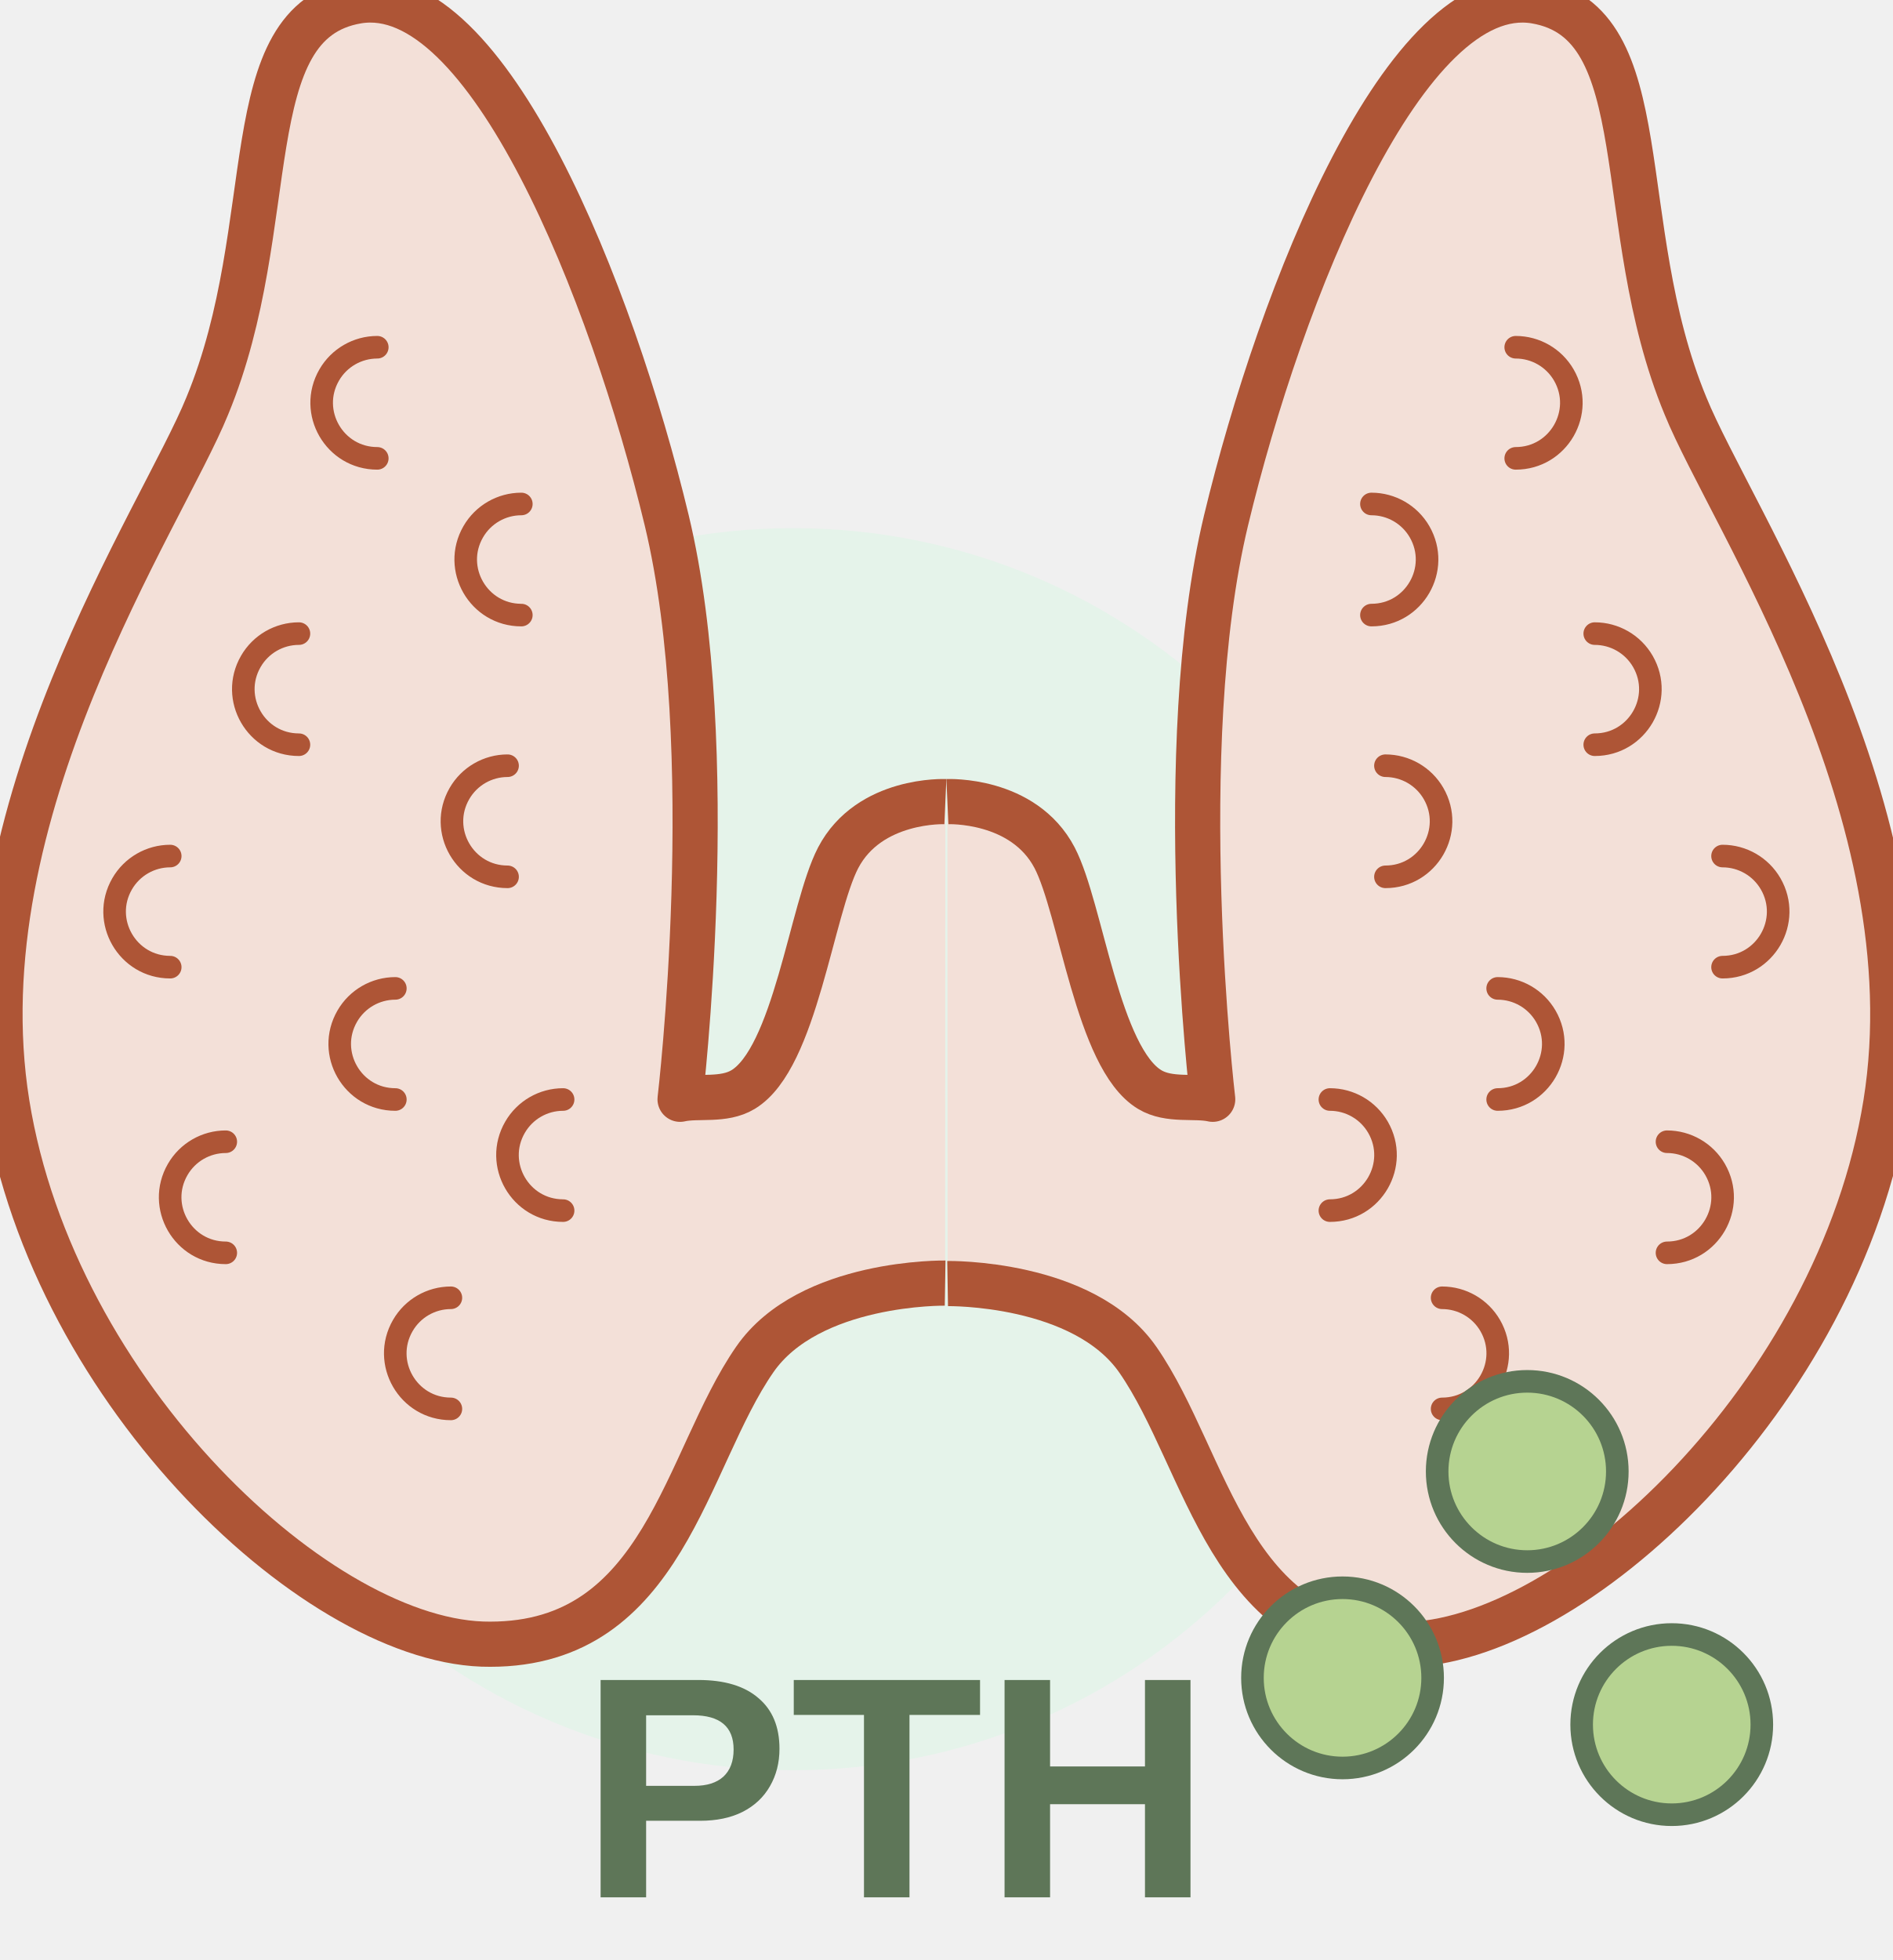
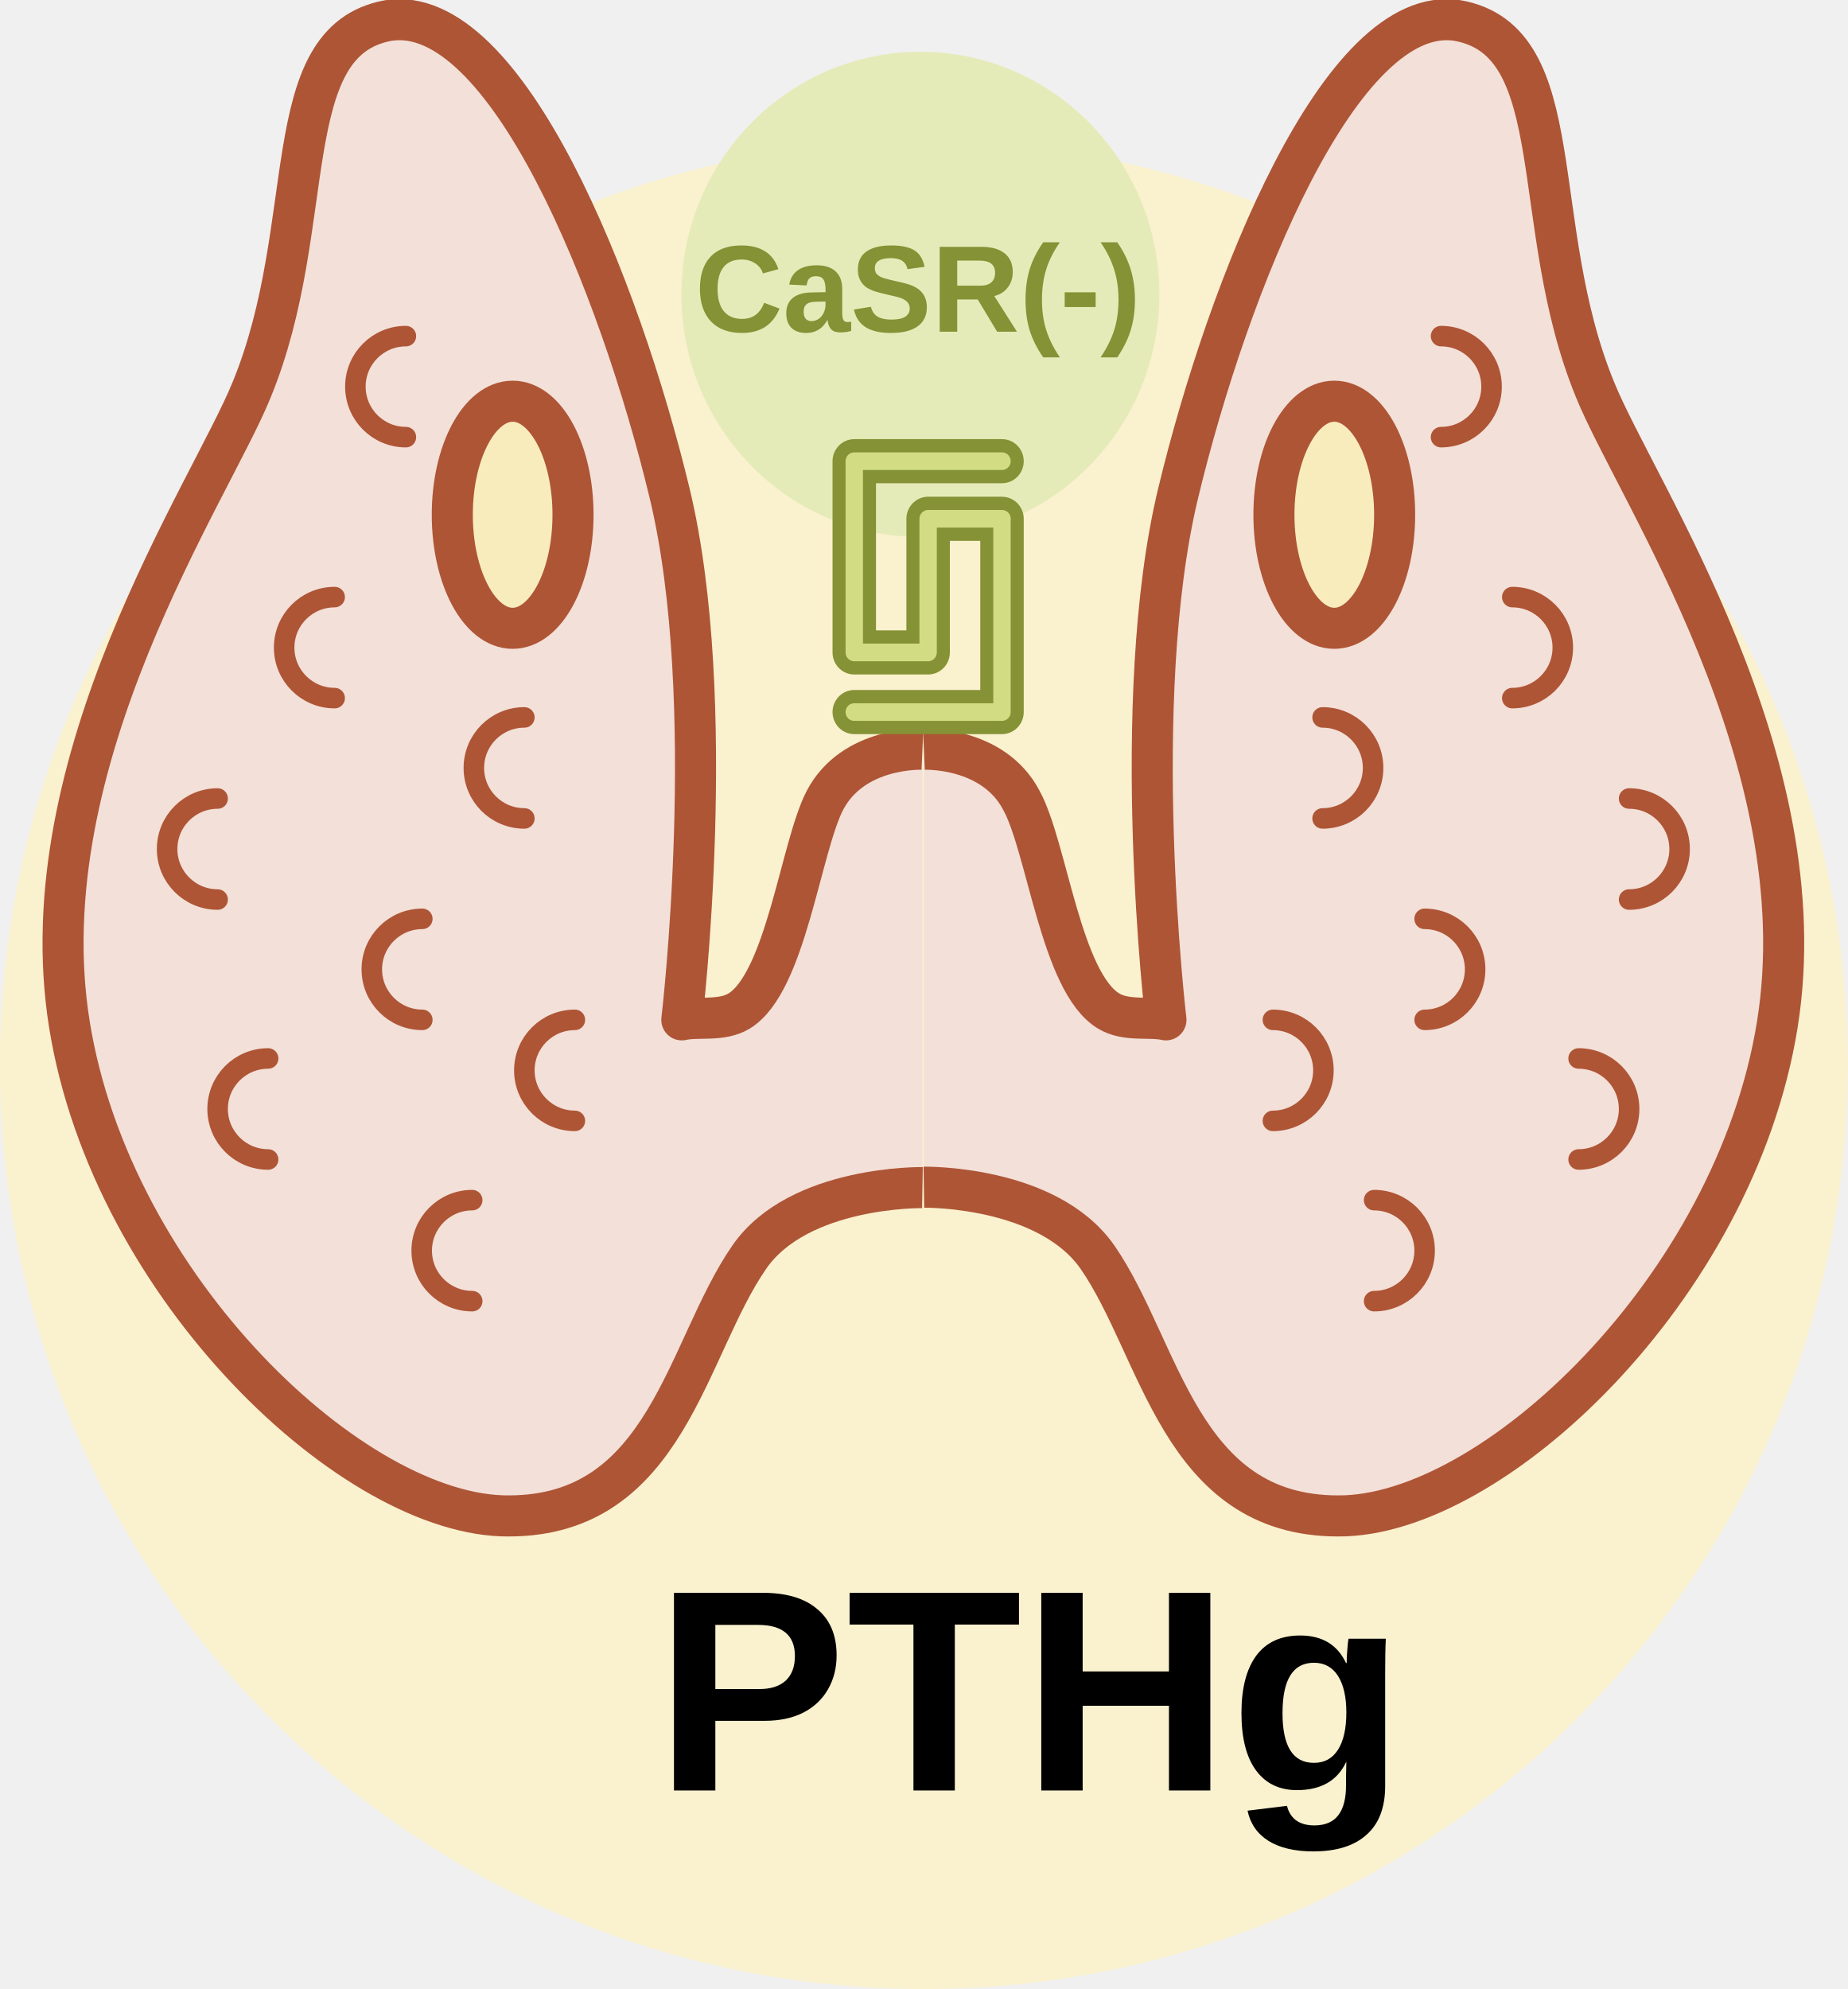
- <svg xmlns="http://www.w3.org/2000/svg" xmlns:xlink="http://www.w3.org/1999/xlink" viewBox="158.9 152.899 83.828 86.789" width="83.828" height="86.789">
+ <svg xmlns="http://www.w3.org/2000/svg" xmlns:xlink="http://www.w3.org/1999/xlink" viewBox="0 0 90 96.87">
  <defs>
-     <symbol id="Neues_Symbol_1" data-name="Neues Symbol 1" viewBox="0 0 55 55">
-       <circle class="cls-4" cx="27.5" cy="27.5" r="27.5" />
+     <style>.cls-1{fill:#faf1ce;}.cls-2{fill:#f3e0d8;}.cls-2,.cls-3,.cls-4{stroke:#ae5536;stroke-linejoin:round;}.cls-2,.cls-4{stroke-width:2px;}.cls-3{fill:none;stroke-linecap:round;}.cls-4{fill:#f8ecbc;}.cls-5{font-size:14px;font-family:Arial-BoldMT, Arial;font-weight:700;}</style>
+     <symbol id="PTH" data-name="PTH" viewBox="0 0 90 96.87">
+       <circle class="cls-1" cx="45" cy="51.87" r="45" />
+       <path class="cls-2" d="M45,36.49s3.37-.15,4.75,2.49C51,41.25,51.68,47.85,54,49.24c.86.52,2,.25,2.79.43,0,0-1.84-15.52.59-25.63S65.3.09,71,1C76.56,2,74.37,10.91,77.7,19c2,4.93,10.94,18,8.87,30.89s-13.93,24-21.4,23.94c-7.72,0-8.62-8.14-11.72-12.61C51,57.72,45,57.82,45,57.82" />
+       <path class="cls-3" d="M64.42,39.86a2.46,2.46,0,0,0,0-4.92" />
+       <path class="cls-3" d="M69.39,49.67a2.46,2.46,0,0,0,0-4.92" />
+       <path class="cls-3" d="M66.93,63.37a2.46,2.46,0,1,0,0-4.92" />
+       <path class="cls-3" d="M62,54.59a2.46,2.46,0,1,0,0-4.92" />
+       <path class="cls-3" d="M63.8,28.23a2.46,2.46,0,1,0,0-4.92" />
+       <path class="cls-3" d="M70.19,21.29a2.46,2.46,0,0,0,0-4.92" />
+       <path class="cls-3" d="M76.89,56.47a2.46,2.46,0,1,0,0-4.92" />
+       <path class="cls-3" d="M73.66,34a2.46,2.46,0,0,0,0-4.92" />
+       <path class="cls-3" d="M79.35,43.81a2.46,2.46,0,0,0,0-4.92" />
+       <ellipse class="cls-4" cx="64.99" cy="25.07" rx="2.94" ry="5.53" />
+       <path class="cls-2" d="M44.93,36.49s-3.37-.15-4.75,2.49C39,41.25,38.28,47.85,36,49.24c-.86.52-2,.25-2.79.43,0,0,1.84-15.52-.59-25.63S24.65.09,18.91,1C13.4,2,15.58,10.91,12.25,19c-2,4.93-10.94,18-8.87,30.89s13.93,24,21.4,23.94c7.72,0,8.62-8.14,11.72-12.61,2.41-3.48,8.43-3.38,8.43-3.38" />
+       <path class="cls-3" d="M25.54,39.86a2.46,2.46,0,1,1,0-4.92" />
+       <path class="cls-3" d="M20.57,49.67a2.46,2.46,0,1,1,0-4.92" />
+       <path class="cls-3" d="M23,63.37a2.46,2.46,0,0,1,0-4.92" />
+       <path class="cls-3" d="M28,54.59a2.46,2.46,0,0,1,0-4.92" />
+       <path class="cls-3" d="M26.15,28.23a2.46,2.46,0,0,1,0-4.92" />
+       <path class="cls-3" d="M19.77,21.29a2.46,2.46,0,0,1,0-4.92" />
+       <path class="cls-3" d="M13.06,56.47a2.46,2.46,0,1,1,0-4.92" />
+       <path class="cls-3" d="M16.3,34a2.46,2.46,0,0,1,0-4.92" />
+       <path class="cls-3" d="M10.6,43.81a2.46,2.46,0,0,1,0-4.92" />
+       <ellipse class="cls-4" cx="24.97" cy="25.07" rx="2.94" ry="5.53" />
+       <text class="cls-5" transform="translate(31.89 87.2)" style="white-space: pre;">PTHg</text>
+       <text x="114.112" y="72.653" style="white-space: pre; fill: rgb(51, 51, 51); font-family: sans-serif; font-size: 24px;"> </text>
    </symbol>
-     <style>.cls-1,.cls-15{fill:#eccbbd;}.cls-1,.cls-10,.cls-11,.cls-12,.cls-13,.cls-14,.cls-17,.cls-18,.cls-19,.cls-20,.cls-21,.cls-22,.cls-23,.cls-24,.cls-25,.cls-28,.cls-29,.cls-3,.cls-30,.cls-31,.cls-32,.cls-6,.cls-7,.cls-8{stroke:#ae5536;}.cls-1,.cls-10,.cls-11,.cls-12,.cls-13,.cls-14,.cls-17,.cls-18,.cls-20,.cls-21,.cls-22,.cls-23,.cls-24,.cls-25,.cls-28,.cls-29,.cls-3,.cls-30,.cls-31,.cls-32,.cls-33,.cls-6,.cls-7,.cls-8{stroke-linecap:round;}.cls-1,.cls-10,.cls-11,.cls-12,.cls-13,.cls-14,.cls-17,.cls-18,.cls-19,.cls-20,.cls-21,.cls-22,.cls-23,.cls-24,.cls-25,.cls-28,.cls-29,.cls-3,.cls-30,.cls-31,.cls-32,.cls-33,.cls-6,.cls-8{stroke-linejoin:round;}.cls-1,.cls-10,.cls-12,.cls-13,.cls-14,.cls-18,.cls-19,.cls-20,.cls-25,.cls-3,.cls-30,.cls-31,.cls-32,.cls-6,.cls-8{stroke-width:2px;}.cls-11,.cls-18,.cls-2,.cls-7{fill:none;}.cls-17,.cls-3,.cls-9{fill:#fff;}.cls-4{fill:#e5f3ea;}.cls-5{fill:#faf1ce;}.cls-6{fill:#f0f7f9;}.cls-7{stroke-miterlimit:10;}.cls-8{fill:#f6e6a7;}.cls-10{fill:#e3ecc1;}.cls-12{fill:#d5a696;}.cls-13{fill:#f4e297;}.cls-14{fill:#f8eec2;}.cls-16{clip-path:url(#clip-path);}.cls-19{fill:#f3e0d8;}.cls-20{fill:#e0eef2;}.cls-21{fill:#d4e9ed;}.cls-22{fill:#efd4c9;}.cls-23{fill:#e0eabb;}.cls-24{fill:#f8ecba;}.cls-25{fill:#f1d9d0;}.cls-26{clip-path:url(#clip-path-2);}.cls-27{clip-path:url(#clip-path-3);}.cls-28{fill:#cae3e9;}.cls-29{fill:#ebf4f7;}.cls-30{fill:#ebd4cd;}.cls-31{fill:#b5d8e1;}.cls-32{fill:#e3b4a1;}.cls-33{fill:#b6d391;stroke:#5e7658;}.cls-34,.cls-35{font-size:14px;font-family:Arial-BoldMT, Arial;font-weight:700;}.cls-35{fill:#5e7658;}</style>
+     <symbol id="CaSR-" data-name="CaSR-" viewBox="0 0 55 77.35">
+       <g id="Neues_Symbol_4" data-name="Neues Symbol 4">
+         <circle class="cls-1" cx="27.5" cy="27.5" r="27.5" style="fill: rgb(229, 235, 184);" />
+       </g>
+       <text class="cls-2" transform="translate(1.83 33.55)" style="white-space: pre; font-family: Arial-BoldMT, Arial; font-size: 14px; font-weight: bold; line-height: 22.4px; width: 51.312px; perspective-origin: 25.656px 0px; fill: rgb(133, 146, 53);">CaSR(-)</text>
+       <g id="Neues_Symbol_3" data-name="Neues Symbol 3">
+         <polyline class="cls-3" points="36.89 46.41 19.89 46.41 19.89 68.09 28.39 68.09 28.39 52.94 36.89 52.94 36.89 74.85 19.89 74.85" style="fill: none; stroke: rgb(133, 146, 53); stroke-linecap: round; stroke-linejoin: round; stroke-width: 5px;" />
+         <polyline class="cls-4" points="36.89 46.41 19.89 46.41 19.89 68.09 28.39 68.09 28.39 52.94 36.89 52.94 36.89 74.85 19.89 74.85" style="fill: none; stroke: rgb(210, 221, 131); stroke-linecap: round; stroke-linejoin: round; stroke-width: 2px;" />
+       </g>
+     </symbol>
+     <symbol id="symbol-1" data-name="CaSR-" viewBox="0 0 55 77.35">
+       <g id="g-2" data-name="Neues Symbol 4">
+         <circle class="cls-1" cx="27.5" cy="27.5" r="27.5" style="fill: rgb(229, 235, 184);" />
+       </g>
+       <g id="g-3" data-name="Neues Symbol 3">
+         <polyline class="cls-3" points="36.89 46.41 19.89 46.41 19.89 68.09 28.39 68.09 28.39 52.94 36.89 52.94 36.89 74.85 19.89 74.85" style="fill: none; stroke: rgb(133, 146, 53); stroke-linecap: round; stroke-linejoin: round; stroke-width: 5px;" />
+         <polyline class="cls-4" points="36.89 46.41 19.89 46.41 19.89 68.09 28.39 68.09 28.39 52.94 36.89 52.94 36.89 74.85 19.89 74.85" style="fill: none; stroke: rgb(210, 221, 131); stroke-linecap: round; stroke-linejoin: round; stroke-width: 2px;" />
+       </g>
+     </symbol>
+     <symbol id="symbol-2" data-name="CaSR-" viewBox="0 0 55 77.35">
+       <g id="g-1" data-name="Neues Symbol 4">
+         <circle class="cls-1" cx="27.5" cy="27.5" r="27.5" style="fill: rgb(229, 235, 184);" />
+       </g>
+       <text class="cls-2" transform="translate(1.83 33.55)" style="white-space: pre; font-family: Arial-BoldMT, Arial; font-size: 14px; font-weight: bold; line-height: 22.4px; width: 51.312px; perspective-origin: 25.656px 0px; fill: rgb(133, 146, 53);">CaSR(-)</text>
+       <g id="g-5" data-name="Neues Symbol 3">
+         <polyline class="cls-3" points="36.89 46.41 19.89 46.41 19.89 68.09 28.39 68.09 28.39 52.94 36.89 52.94 36.89 74.85 19.89 74.85" style="fill: none; stroke: rgb(133, 146, 53); stroke-linecap: round; stroke-linejoin: round; stroke-width: 5px;" />
+         <polyline class="cls-4" points="36.89 46.41 19.89 46.41 19.89 68.09 28.39 68.09 28.39 52.94 36.89 52.94 36.89 74.85 19.89 74.85" style="fill: none; stroke: rgb(210, 221, 131); stroke-linecap: round; stroke-linejoin: round; stroke-width: 2px;" />
+       </g>
+     </symbol>
+     <symbol id="symbol-3" data-name="CaSR-" viewBox="0 0 55 77.35">
+       <g id="g-6" data-name="Neues Symbol 4">
+         <circle class="cls-1" cx="27.5" cy="27.5" r="27.5" style="fill: rgb(229, 235, 184); stroke-width: 0; stroke: rgb(174, 85, 54); stroke-linecap: round; stroke-linejoin: round;" />
+       </g>
+       <g id="g-7" data-name="Neues Symbol 3">
+         <polyline class="cls-3" points="36.89 46.41 19.89 46.41 19.89 68.09 28.39 68.09 28.39 52.94 36.89 52.94 36.89 74.85 19.89 74.85" style="fill: none; stroke: rgb(133, 146, 53); stroke-linecap: round; stroke-linejoin: round; stroke-width: 5px;" />
+         <polyline class="cls-4" points="36.89 46.41 19.89 46.41 19.89 68.09 28.39 68.09 28.39 52.94 36.89 52.94 36.89 74.85 19.89 74.85" style="fill: none; stroke: rgb(210, 221, 131); stroke-linecap: round; stroke-linejoin: round; stroke-width: 2px;" />
+       </g>
+       <text class="cls-2" x="1.55" y="31.736" style="fill: rgb(133, 146, 53); font-family: Arial-BoldMT, Arial; font-size: 14px; font-weight: bold; stroke: none; white-space: pre;">CaSR(-)</text>
+     </symbol>
  </defs>
-   <use width="55" height="55" transform="matrix(1, 0, 0, 1, 166.5291, 176.2848)" xlink:href="#Neues_Symbol_1" />
-   <path class="cls-19" d="M 200.859 188.395 C 200.859 188.395 204.229 188.245 205.609 190.885 C 206.789 193.155 207.509 199.755 209.819 201.145 C 210.679 201.665 211.819 201.395 212.609 201.575 C 212.609 201.575 210.769 186.055 213.199 175.945 C 215.629 165.835 221.139 151.995 226.889 152.945 C 232.399 153.865 230.209 162.815 233.549 170.875 C 235.549 175.805 244.489 188.875 242.419 201.765 C 240.349 214.655 228.529 225.725 221.019 225.725 C 213.299 225.725 212.399 217.585 209.299 213.115 C 206.889 209.635 200.869 209.735 200.869 209.735" transform="matrix(1, 0, 0, 1, 0, 0)" />
-   <path class="cls-11" d="M 220.259 191.725 C 222.153 191.725 223.336 189.675 222.39 188.035 C 221.95 187.274 221.138 186.805 220.259 186.805" transform="matrix(1, 0, 0, 1, 0, 0)" />
-   <path class="cls-11" d="M 225.229 201.585 C 227.123 201.585 228.306 199.535 227.36 197.895 C 226.92 197.134 226.108 196.665 225.229 196.665" transform="matrix(1, 0, 0, 1, 0, 0)" />
-   <path class="cls-11" d="M 222.769 215.285 C 224.663 215.285 225.846 213.235 224.9 211.595 C 224.46 210.834 223.648 210.365 222.769 210.365" transform="matrix(1, 0, 0, 1, 0, 0)" />
-   <path class="cls-11" d="M 217.799 206.505 C 219.693 206.505 220.876 204.455 219.93 202.815 C 219.49 202.054 218.678 201.585 217.799 201.585" transform="matrix(1, 0, 0, 1, 0, 0)" />
-   <path class="cls-11" d="M 219.639 180.135 C 221.533 180.135 222.716 178.085 221.77 176.445 C 221.33 175.684 220.518 175.215 219.639 175.215" transform="matrix(1, 0, 0, 1, 0, 0)" />
-   <path class="cls-11" d="M 226.029 173.195 C 227.923 173.195 229.106 171.145 228.16 169.505 C 227.72 168.744 226.908 168.275 226.029 168.275" transform="matrix(1, 0, 0, 1, 0, 0)" />
-   <path class="cls-11" d="M 232.729 208.375 C 234.623 208.375 235.806 206.325 234.86 204.685 C 234.42 203.924 233.608 203.455 232.729 203.455" transform="matrix(1, 0, 0, 1, 0, 0)" />
-   <path class="cls-11" d="M 229.529 185.875 C 231.423 185.875 232.606 183.825 231.66 182.185 C 231.22 181.424 230.408 180.955 229.529 180.955" transform="matrix(1, 0, 0, 1, 0, 0)" />
-   <path class="cls-11" d="M 235.189 195.725 C 237.083 195.725 238.266 193.675 237.32 192.035 C 236.88 191.274 236.068 190.805 235.189 190.805" transform="matrix(1, 0, 0, 1, 0, 0)" />
-   <path class="cls-19" d="M 200.769 188.395 C 200.769 188.395 197.399 188.245 196.019 190.885 C 194.839 193.155 194.119 199.755 191.809 201.145 C 190.949 201.665 189.809 201.395 189.019 201.575 C 189.019 201.575 190.859 186.055 188.429 175.945 C 185.999 165.835 180.489 151.995 174.739 152.945 C 169.229 153.865 171.419 162.815 168.079 170.875 C 166.079 175.805 157.139 188.875 159.209 201.765 C 161.279 214.655 173.139 225.765 180.609 225.705 C 188.329 225.705 189.229 217.565 192.329 213.095 C 194.739 209.615 200.759 209.715 200.759 209.715" transform="matrix(1, 0, 0, 1, 0, 0)" />
-   <path class="cls-11" d="M 181.379 191.725 C 179.485 191.725 178.302 189.675 179.249 188.035 C 179.688 187.274 180.5 186.805 181.379 186.805" transform="matrix(1, 0, 0, 1, 0, 0)" />
-   <path class="cls-11" d="M 176.409 201.585 C 174.515 201.585 173.332 199.535 174.279 197.895 C 174.718 197.134 175.53 196.665 176.409 196.665" transform="matrix(1, 0, 0, 1, 0, 0)" />
-   <path class="cls-11" d="M 178.869 215.285 C 176.975 215.285 175.792 213.235 176.739 211.595 C 177.178 210.834 177.99 210.365 178.869 210.365" transform="matrix(1, 0, 0, 1, 0, 0)" />
-   <path class="cls-11" d="M 183.839 206.505 C 181.945 206.505 180.762 204.455 181.709 202.815 C 182.148 202.054 182.96 201.585 183.839 201.585" transform="matrix(1, 0, 0, 1, 0, 0)" />
-   <path class="cls-11" d="M 181.989 180.135 C 180.095 180.135 178.912 178.085 179.859 176.445 C 180.298 175.684 181.11 175.215 181.989 175.215" transform="matrix(1, 0, 0, 1, 0, 0)" />
-   <path class="cls-11" d="M 175.609 173.195 C 173.715 173.195 172.532 171.145 173.479 169.505 C 173.918 168.744 174.73 168.275 175.609 168.275" transform="matrix(1, 0, 0, 1, 0, 0)" />
-   <path class="cls-11" d="M 168.899 208.375 C 167.005 208.375 165.822 206.325 166.769 204.685 C 167.208 203.924 168.02 203.455 168.899 203.455" transform="matrix(1, 0, 0, 1, 0, 0)" />
-   <path class="cls-11" d="M 172.139 185.875 C 170.245 185.875 169.062 183.825 170.009 182.185 C 170.448 181.424 171.26 180.955 172.139 180.955" transform="matrix(1, 0, 0, 1, 0, 0)" />
-   <path class="cls-11" d="M 166.439 195.725 C 164.545 195.725 163.362 193.675 164.309 192.035 C 164.748 191.274 165.56 190.805 166.439 190.805" transform="matrix(1, 0, 0, 1, 0, 0)" />
-   <circle class="cls-33" cx="232.939" cy="229.265" r="3.99" transform="matrix(1, 0, 0, 1, 0, 0)" />
-   <circle class="cls-33" cx="218.359" cy="227.195" r="3.99" transform="matrix(1, 0, 0, 1, 0, 0)" />
-   <circle class="cls-33" cx="226.539" cy="218.055" r="3.99" transform="matrix(1, 0, 0, 1, 0, 0)" />
-   <text class="cls-35" style="white-space: pre; font-size: 14px;" x="184.561" y="236.914" transform="matrix(1, 0, 0, 1, 0, 0)">PTH</text>
+   <g id="Bild">
+     <g id="Ebene_8" data-name="Ebene 8">
+       <use id="PTH-3" data-name="PTH" width="90" height="96.87" transform="matrix(1, 0, 0, 1, 0, 0)" xlink:href="#PTH" />
+     </g>
+   </g>
+   <g id="g-4" transform="matrix(0.468905, 0, 0, 0.467831, 29.59835, 15.12596)">
+     <use width="55" height="77.35" transform="matrix(0.9026903, 0, 0, 0.9183127, 7.659984, -26.9398)" xlink:href="#symbol-3" />
+   </g>
</svg>
